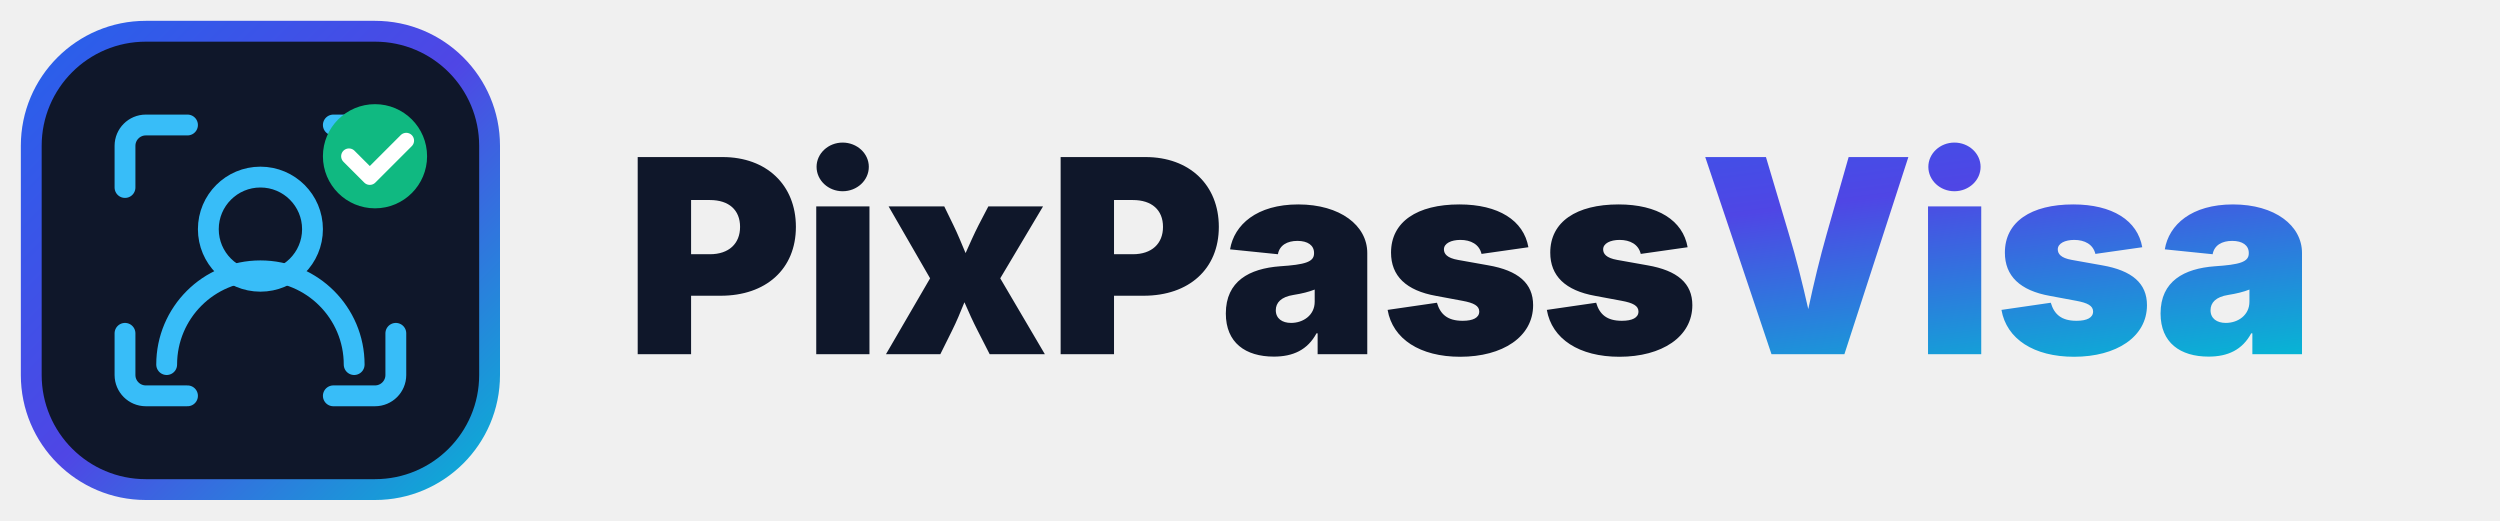
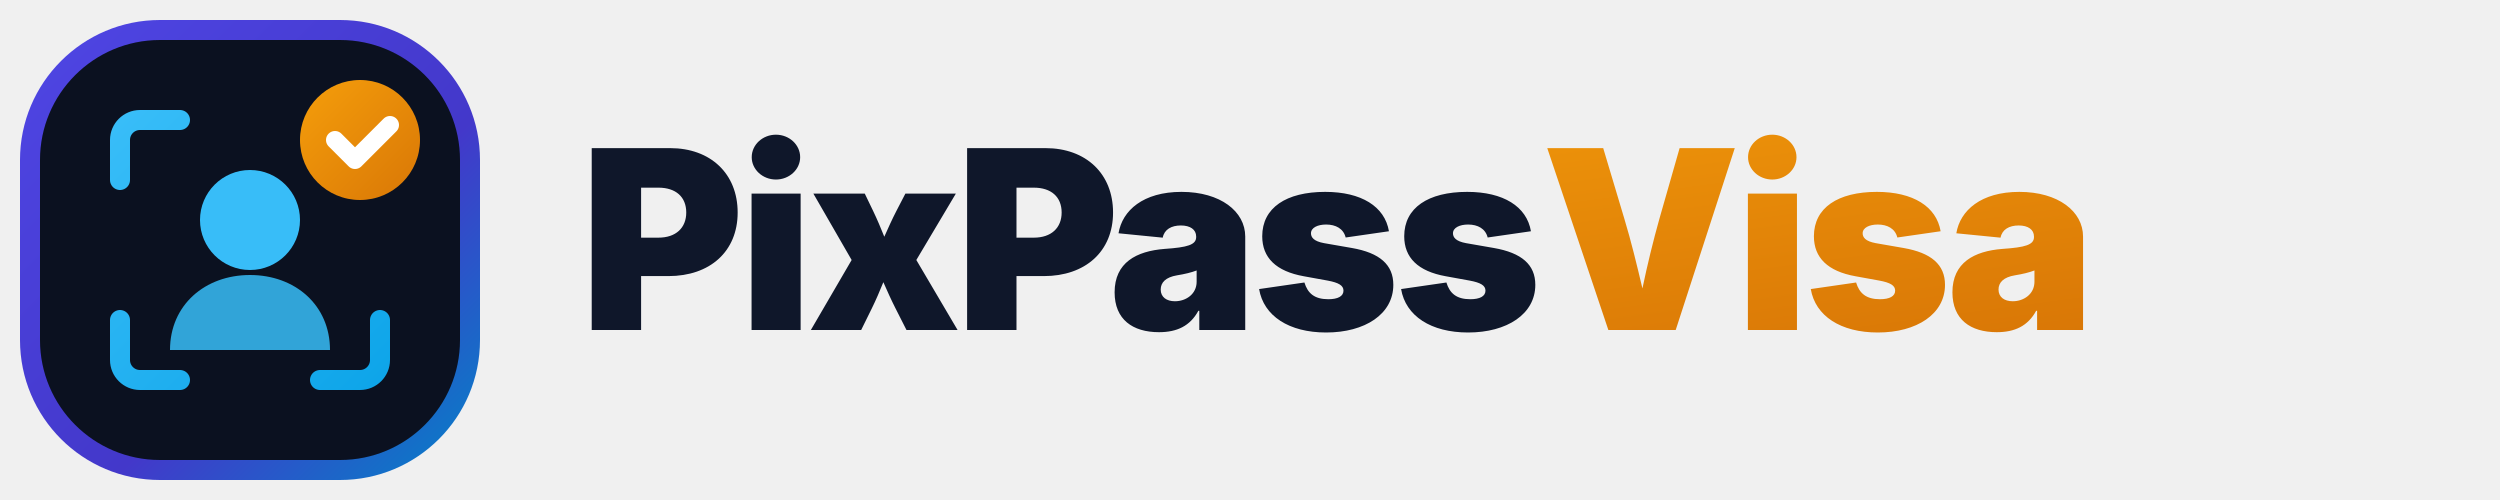
- <svg xmlns="http://www.w3.org/2000/svg" viewBox="0 0 240 50" fill="none">
+ <svg xmlns="http://www.w3.org/2000/svg" viewBox="0 0 250 50" fill="none">
  <defs>
-     <linearGradient id="brandGrad" x1="0%" y1="0%" x2="100%" y2="100%">
-       <stop offset="0%" stop-color="#2563EB" />
-       <stop offset="50%" stop-color="#4F46E5" />
-       <stop offset="100%" stop-color="#06B6D4" />
+     <linearGradient id="pvBrandGrad" x1="0%" y1="0%" x2="100%" y2="100%">
+       <stop offset="0%" stop-color="#4F46E5" />
+       <stop offset="60%" stop-color="#4338CA" />
+       <stop offset="100%" stop-color="#0284C7" />
+     </linearGradient>
+     <linearGradient id="pvGoldGrad" x1="0%" y1="0%" x2="100%" y2="100%">
+       <stop offset="0%" stop-color="#F59E0B" />
+       <stop offset="100%" stop-color="#D97706" />
+     </linearGradient>
+     <linearGradient id="pvCyanGrad" x1="0%" y1="0%" x2="100%" y2="100%">
+       <stop offset="0%" stop-color="#38BDF8" />
+       <stop offset="100%" stop-color="#0EA5E9" />
    </linearGradient>
  </defs>
-   <rect x="2" y="2" width="46" height="46" rx="12" fill="url(#brandGrad)" />
-   <rect x="4" y="4" width="42" height="42" rx="10" fill="#0F172A" />
-   <path d="M12 18V14a2 2 0 012-2h4M32 12h4a2 2 0 012 2v4M38 32v4a2 2 0 01-2 2h-4M18 38H14a2 2 0 01-2-2v-4" stroke="#38BDF8" stroke-width="2" stroke-linecap="round" />
-   <circle cx="25" cy="22" r="5" stroke="#38BDF8" stroke-width="2" />
-   <path d="M16 35a9 9 0 0118 0" stroke="#38BDF8" stroke-width="2" stroke-linecap="round" />
-   <circle cx="36" cy="15" r="5" fill="#10B981" />
-   <path d="M33.5 15l2 2 3.5-3.5" stroke="#ffffff" stroke-width="1.5" stroke-linecap="round" stroke-linejoin="round" />
-   <text x="60" y="34" font-family="system-ui, -apple-system, sans-serif" font-weight="900" font-size="26" fill="#0F172A">PixPass<tspan fill="url(#brandGrad)">Visa</tspan>
+   <rect x="2" y="2" width="46" height="46" rx="14" fill="url(#pvBrandGrad)" />
+   <rect x="4" y="4" width="42" height="42" rx="12" fill="#0B1120" />
+   <path d="M12 18V14a2 2 0 012-2h4M32 12h4a2 2 0 012 2v4M38 32v4a2 2 0 01-2 2h-4M18 38H14a2 2 0 01-2-2v-4" stroke="url(#pvCyanGrad)" stroke-width="2" stroke-linecap="round" />
+   <circle cx="25" cy="22" r="5" fill="#38BDF8" />
+   <path d="M17 35c0-4.5 3.5-7.5 8-7.5s8 3 8 7.5" fill="#38BDF8" fill-opacity="0.85" />
+   <circle cx="36" cy="14" r="6" fill="url(#pvGoldGrad)" />
+   <path d="M33.5 14l2 2 3.5-3.5" stroke="#FFFFFF" stroke-width="1.8" stroke-linecap="round" stroke-linejoin="round" />
+   <text x="58" y="33" font-family="system-ui, -apple-system, sans-serif" font-weight="900" font-size="25" fill="#0F172A" letter-spacing="-0.5">PixPass<tspan fill="url(#pvGoldGrad)">Visa</tspan>
  </text>
</svg>
